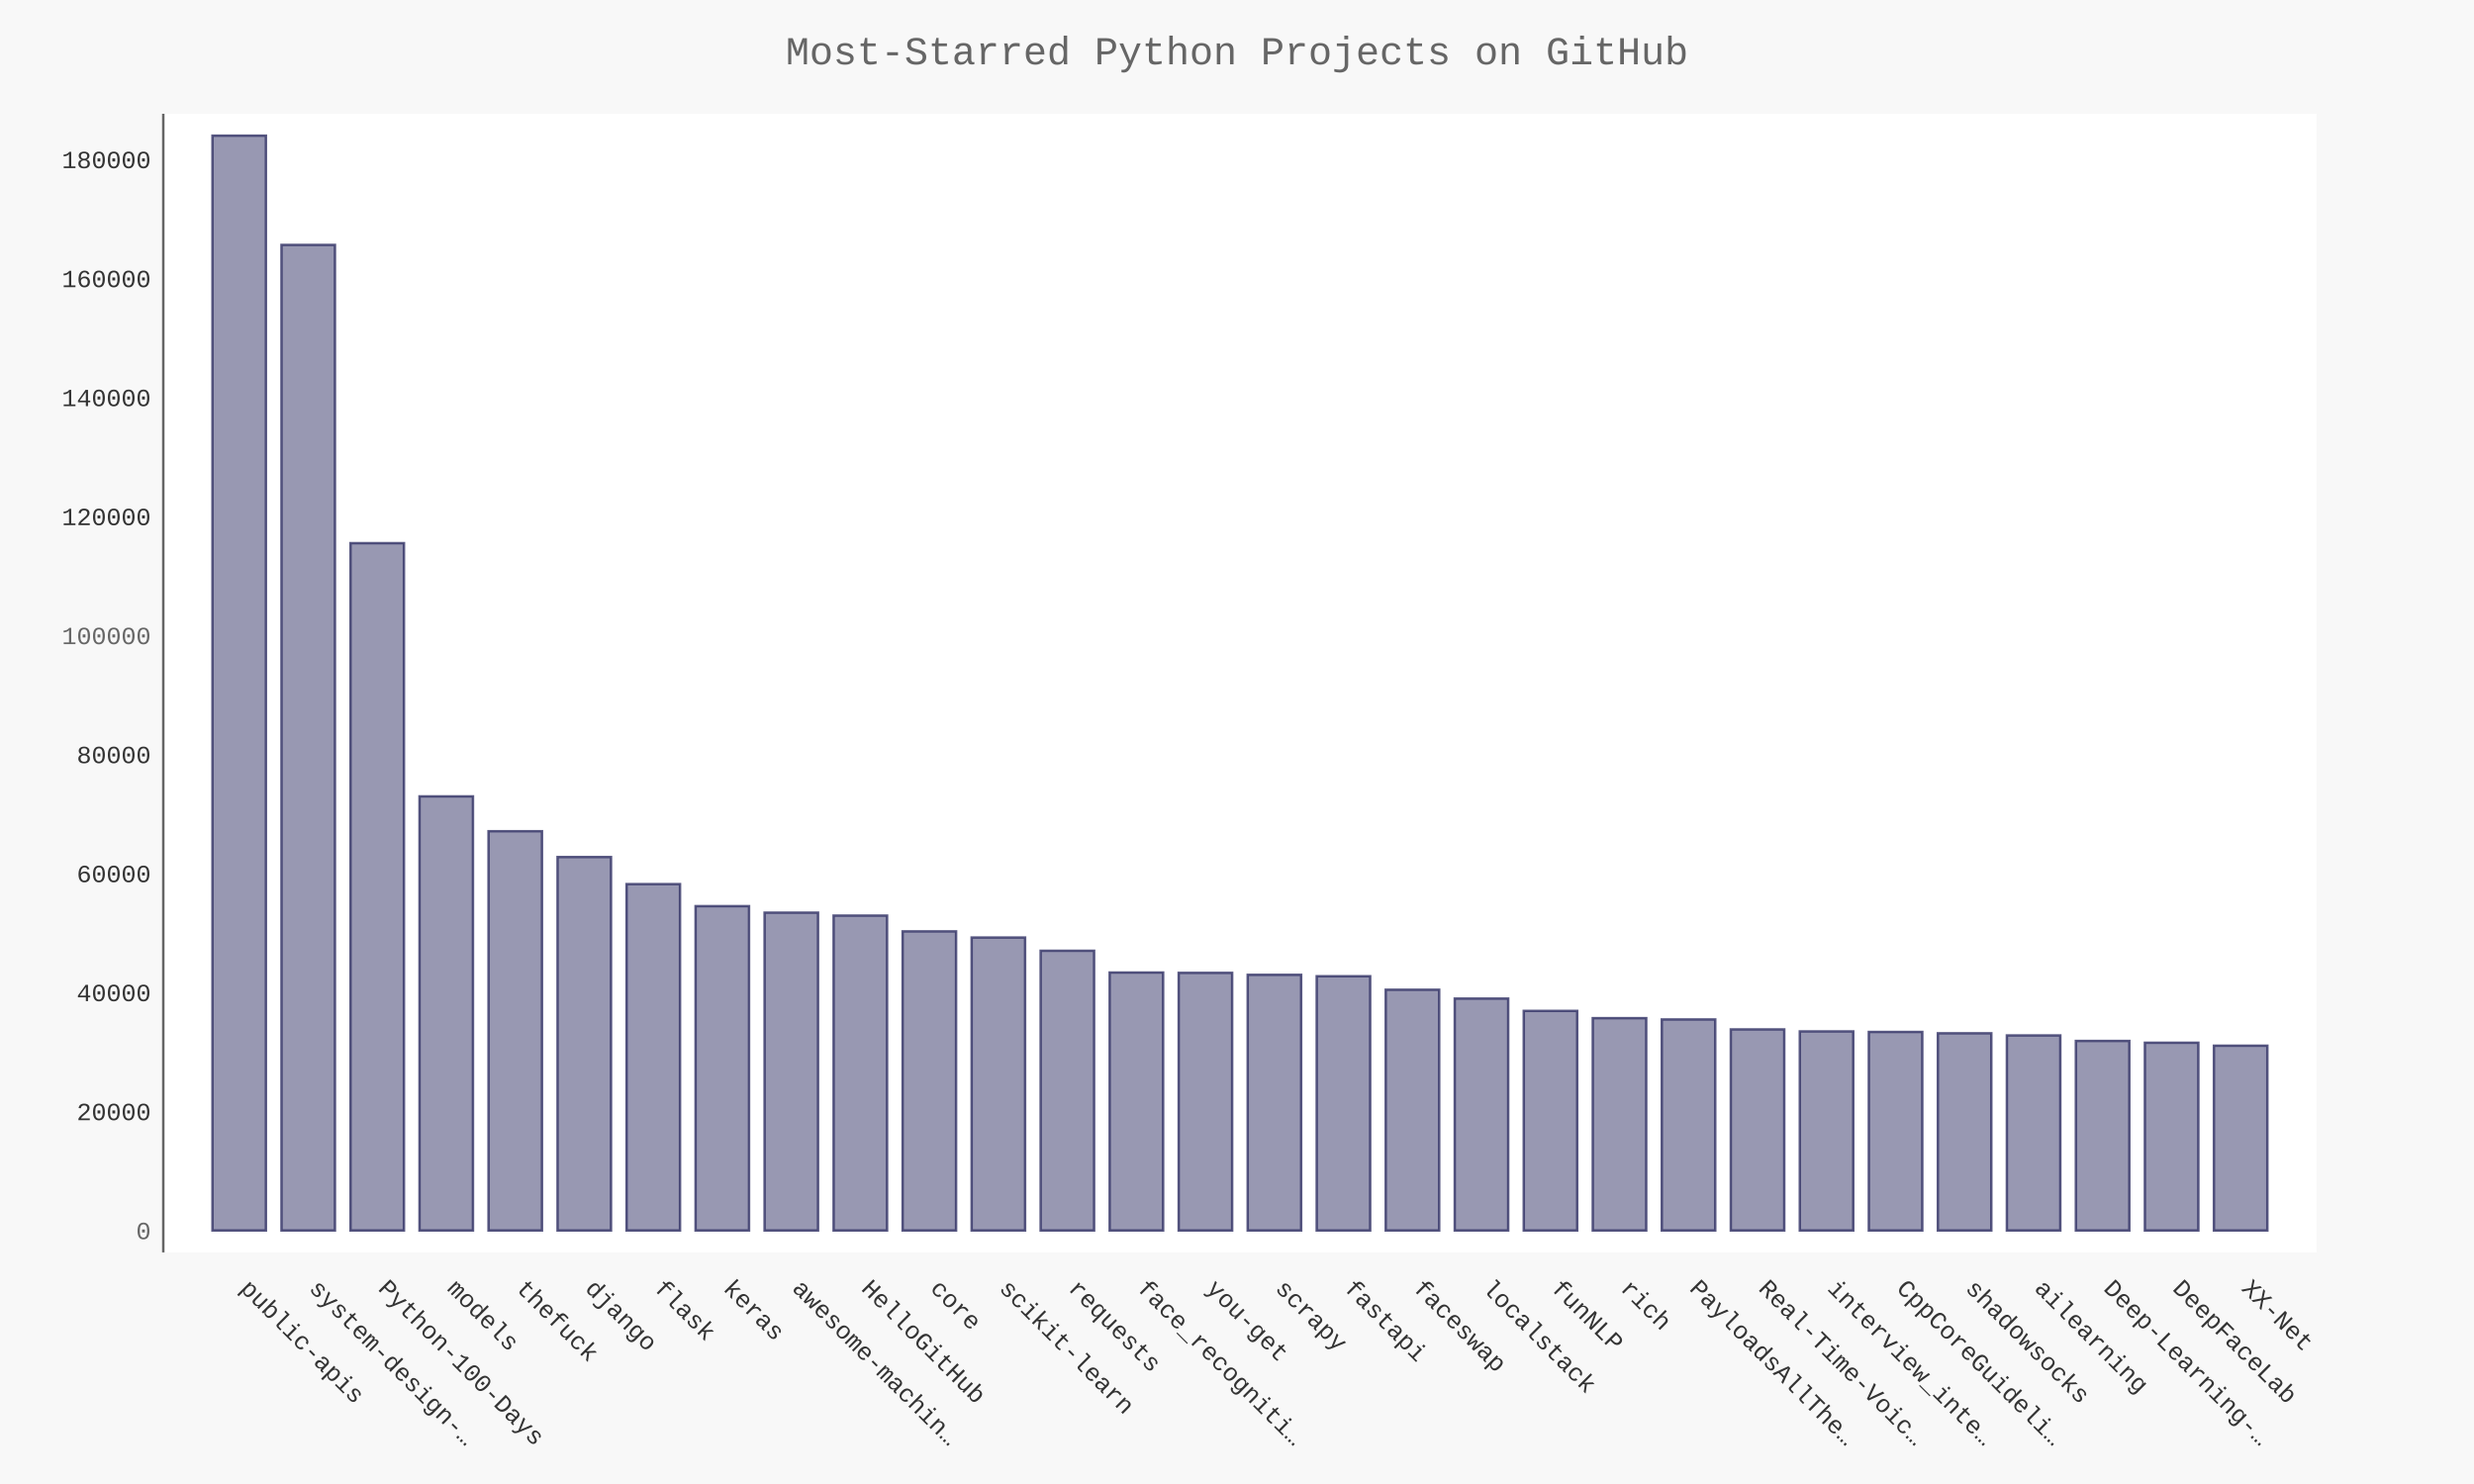
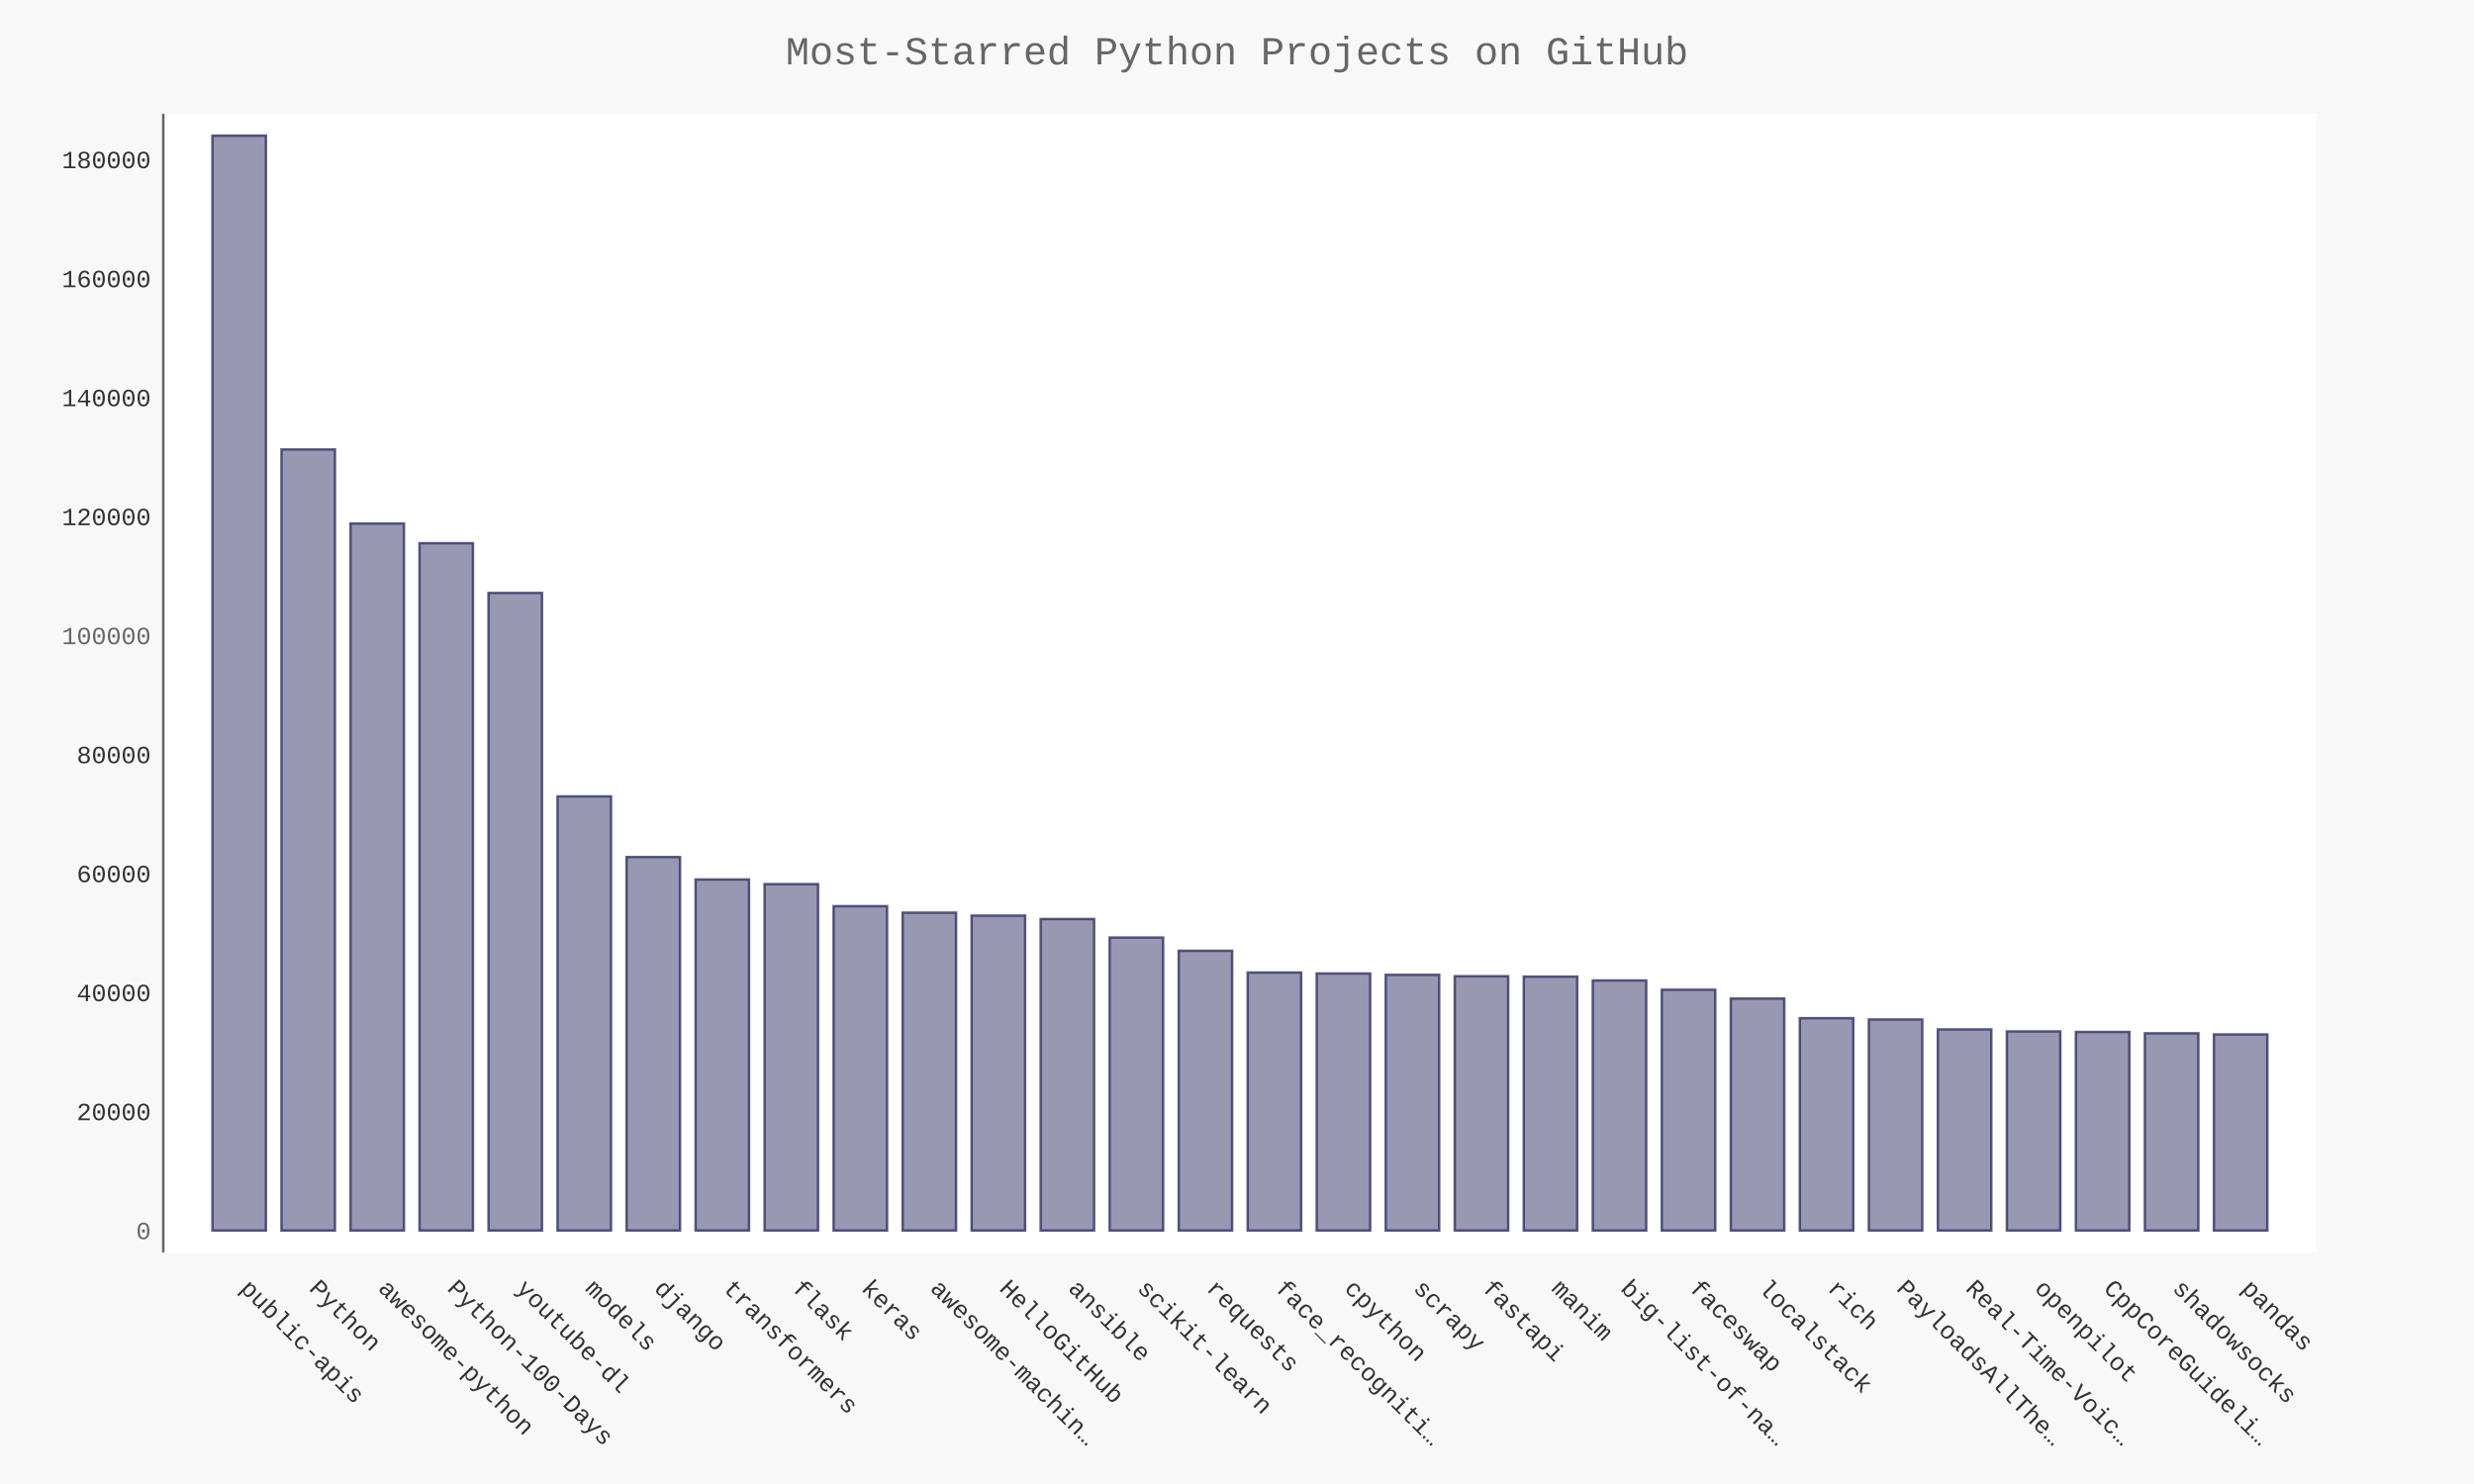
- <svg xmlns="http://www.w3.org/2000/svg" id="chart-5e6afcbf-6b2f-4272-85dc-e6ea6cb256d4" class="pygal-chart" viewBox="0 0 1000 600">
+ <svg xmlns="http://www.w3.org/2000/svg" xmlns:xlink="http://www.w3.org/1999/xlink" id="chart-3459b481-897b-4931-a904-1e1548abd1f8" class="pygal-chart" viewBox="0 0 1000 600">
  <defs>
-     <style type="text/css">#chart-5e6afcbf-6b2f-4272-85dc-e6ea6cb256d4{-webkit-user-select:none;-webkit-font-smoothing:antialiased;font-family:Consolas,"Liberation Mono",Menlo,Courier,monospace}#chart-5e6afcbf-6b2f-4272-85dc-e6ea6cb256d4 .title{font-family:Consolas,"Liberation Mono",Menlo,Courier,monospace;font-size:16px}#chart-5e6afcbf-6b2f-4272-85dc-e6ea6cb256d4 .legends .legend text{font-family:Consolas,"Liberation Mono",Menlo,Courier,monospace;font-size:14px}#chart-5e6afcbf-6b2f-4272-85dc-e6ea6cb256d4 .axis text{font-family:Consolas,"Liberation Mono",Menlo,Courier,monospace;font-size:10px}#chart-5e6afcbf-6b2f-4272-85dc-e6ea6cb256d4 .axis text.major{font-family:Consolas,"Liberation Mono",Menlo,Courier,monospace;font-size:10px}#chart-5e6afcbf-6b2f-4272-85dc-e6ea6cb256d4 .text-overlay text.value{font-family:Consolas,"Liberation Mono",Menlo,Courier,monospace;font-size:16px}#chart-5e6afcbf-6b2f-4272-85dc-e6ea6cb256d4 .text-overlay text.label{font-family:Consolas,"Liberation Mono",Menlo,Courier,monospace;font-size:10px}#chart-5e6afcbf-6b2f-4272-85dc-e6ea6cb256d4 .tooltip{font-family:Consolas,"Liberation Mono",Menlo,Courier,monospace;font-size:14px}#chart-5e6afcbf-6b2f-4272-85dc-e6ea6cb256d4 text.no_data{font-family:Consolas,"Liberation Mono",Menlo,Courier,monospace;font-size:64px}
- #chart-5e6afcbf-6b2f-4272-85dc-e6ea6cb256d4{background-color:#f8f8f8}#chart-5e6afcbf-6b2f-4272-85dc-e6ea6cb256d4 path,#chart-5e6afcbf-6b2f-4272-85dc-e6ea6cb256d4 line,#chart-5e6afcbf-6b2f-4272-85dc-e6ea6cb256d4 rect,#chart-5e6afcbf-6b2f-4272-85dc-e6ea6cb256d4 circle{-webkit-transition:250ms ease-in;-moz-transition:250ms ease-in;transition:250ms ease-in}#chart-5e6afcbf-6b2f-4272-85dc-e6ea6cb256d4 .graph &gt; .background{fill:#f8f8f8}#chart-5e6afcbf-6b2f-4272-85dc-e6ea6cb256d4 .plot &gt; .background{fill:#ffffff}#chart-5e6afcbf-6b2f-4272-85dc-e6ea6cb256d4 .graph{fill:#333}#chart-5e6afcbf-6b2f-4272-85dc-e6ea6cb256d4 text.no_data{fill:#666}#chart-5e6afcbf-6b2f-4272-85dc-e6ea6cb256d4 .title{fill:#666}#chart-5e6afcbf-6b2f-4272-85dc-e6ea6cb256d4 .legends .legend text{fill:#333}#chart-5e6afcbf-6b2f-4272-85dc-e6ea6cb256d4 .legends .legend:hover text{fill:#666}#chart-5e6afcbf-6b2f-4272-85dc-e6ea6cb256d4 .axis .line{stroke:#666}#chart-5e6afcbf-6b2f-4272-85dc-e6ea6cb256d4 .axis .guide.line{stroke:rgba(0,0,0,0.5)}#chart-5e6afcbf-6b2f-4272-85dc-e6ea6cb256d4 .axis .major.line{stroke:#333}#chart-5e6afcbf-6b2f-4272-85dc-e6ea6cb256d4 .axis text.major{fill:#666}#chart-5e6afcbf-6b2f-4272-85dc-e6ea6cb256d4 .axis.y .guides:hover .guide.line,#chart-5e6afcbf-6b2f-4272-85dc-e6ea6cb256d4 .line-graph .axis.x .guides:hover .guide.line,#chart-5e6afcbf-6b2f-4272-85dc-e6ea6cb256d4 .stackedline-graph .axis.x .guides:hover .guide.line,#chart-5e6afcbf-6b2f-4272-85dc-e6ea6cb256d4 .xy-graph .axis.x .guides:hover .guide.line{stroke:#666}#chart-5e6afcbf-6b2f-4272-85dc-e6ea6cb256d4 .axis .guides:hover text{fill:#666}#chart-5e6afcbf-6b2f-4272-85dc-e6ea6cb256d4 .reactive{fill-opacity:.5;stroke-opacity:.8;stroke-width:1}#chart-5e6afcbf-6b2f-4272-85dc-e6ea6cb256d4 .ci{stroke:#333}#chart-5e6afcbf-6b2f-4272-85dc-e6ea6cb256d4 .reactive.active,#chart-5e6afcbf-6b2f-4272-85dc-e6ea6cb256d4 .active .reactive{fill-opacity:.9;stroke-opacity:.9;stroke-width:4}#chart-5e6afcbf-6b2f-4272-85dc-e6ea6cb256d4 .ci .reactive.active{stroke-width:1.5}#chart-5e6afcbf-6b2f-4272-85dc-e6ea6cb256d4 .series text{fill:#666}#chart-5e6afcbf-6b2f-4272-85dc-e6ea6cb256d4 .tooltip rect{fill:#ffffff;stroke:#666;-webkit-transition:opacity 250ms ease-in;-moz-transition:opacity 250ms ease-in;transition:opacity 250ms ease-in}#chart-5e6afcbf-6b2f-4272-85dc-e6ea6cb256d4 .tooltip .label{fill:#333}#chart-5e6afcbf-6b2f-4272-85dc-e6ea6cb256d4 .tooltip .label{fill:#333}#chart-5e6afcbf-6b2f-4272-85dc-e6ea6cb256d4 .tooltip .legend{font-size:.8em;fill:rgba(0,0,0,0.5)}#chart-5e6afcbf-6b2f-4272-85dc-e6ea6cb256d4 .tooltip .x_label{font-size:.6em;fill:#666}#chart-5e6afcbf-6b2f-4272-85dc-e6ea6cb256d4 .tooltip .xlink{font-size:.5em;text-decoration:underline}#chart-5e6afcbf-6b2f-4272-85dc-e6ea6cb256d4 .tooltip .value{font-size:1.5em}#chart-5e6afcbf-6b2f-4272-85dc-e6ea6cb256d4 .bound{font-size:.5em}#chart-5e6afcbf-6b2f-4272-85dc-e6ea6cb256d4 .max-value{font-size:.75em;fill:rgba(0,0,0,0.5)}#chart-5e6afcbf-6b2f-4272-85dc-e6ea6cb256d4 .map-element{fill:#ffffff;stroke:rgba(0,0,0,0.5) !important}#chart-5e6afcbf-6b2f-4272-85dc-e6ea6cb256d4 .map-element .reactive{fill-opacity:inherit;stroke-opacity:inherit}#chart-5e6afcbf-6b2f-4272-85dc-e6ea6cb256d4 .color-0,#chart-5e6afcbf-6b2f-4272-85dc-e6ea6cb256d4 .color-0 a:visited{stroke:#333366;fill:#333366}#chart-5e6afcbf-6b2f-4272-85dc-e6ea6cb256d4 .text-overlay .color-0 text{fill:black}
- #chart-5e6afcbf-6b2f-4272-85dc-e6ea6cb256d4 text.no_data{text-anchor:middle}#chart-5e6afcbf-6b2f-4272-85dc-e6ea6cb256d4 .guide.line{fill:none}#chart-5e6afcbf-6b2f-4272-85dc-e6ea6cb256d4 .centered{text-anchor:middle}#chart-5e6afcbf-6b2f-4272-85dc-e6ea6cb256d4 .title{text-anchor:middle}#chart-5e6afcbf-6b2f-4272-85dc-e6ea6cb256d4 .legends .legend text{fill-opacity:1}#chart-5e6afcbf-6b2f-4272-85dc-e6ea6cb256d4 .axis.x text{text-anchor:middle}#chart-5e6afcbf-6b2f-4272-85dc-e6ea6cb256d4 .axis.x:not(.web) text[transform]{text-anchor:start}#chart-5e6afcbf-6b2f-4272-85dc-e6ea6cb256d4 .axis.x:not(.web) text[transform].backwards{text-anchor:end}#chart-5e6afcbf-6b2f-4272-85dc-e6ea6cb256d4 .axis.y text{text-anchor:end}#chart-5e6afcbf-6b2f-4272-85dc-e6ea6cb256d4 .axis.y text[transform].backwards{text-anchor:start}#chart-5e6afcbf-6b2f-4272-85dc-e6ea6cb256d4 .axis.y2 text{text-anchor:start}#chart-5e6afcbf-6b2f-4272-85dc-e6ea6cb256d4 .axis.y2 text[transform].backwards{text-anchor:end}#chart-5e6afcbf-6b2f-4272-85dc-e6ea6cb256d4 .axis .guide.line{stroke-dasharray:4,4;stroke:black}#chart-5e6afcbf-6b2f-4272-85dc-e6ea6cb256d4 .axis .major.guide.line{stroke-dasharray:6,6;stroke:black}#chart-5e6afcbf-6b2f-4272-85dc-e6ea6cb256d4 .horizontal .axis.y .guide.line,#chart-5e6afcbf-6b2f-4272-85dc-e6ea6cb256d4 .horizontal .axis.y2 .guide.line,#chart-5e6afcbf-6b2f-4272-85dc-e6ea6cb256d4 .vertical .axis.x .guide.line{opacity:0}#chart-5e6afcbf-6b2f-4272-85dc-e6ea6cb256d4 .horizontal .axis.always_show .guide.line,#chart-5e6afcbf-6b2f-4272-85dc-e6ea6cb256d4 .vertical .axis.always_show .guide.line{opacity:1 !important}#chart-5e6afcbf-6b2f-4272-85dc-e6ea6cb256d4 .axis.y .guides:hover .guide.line,#chart-5e6afcbf-6b2f-4272-85dc-e6ea6cb256d4 .axis.y2 .guides:hover .guide.line,#chart-5e6afcbf-6b2f-4272-85dc-e6ea6cb256d4 .axis.x .guides:hover .guide.line{opacity:1}#chart-5e6afcbf-6b2f-4272-85dc-e6ea6cb256d4 .axis .guides:hover text{opacity:1}#chart-5e6afcbf-6b2f-4272-85dc-e6ea6cb256d4 .nofill{fill:none}#chart-5e6afcbf-6b2f-4272-85dc-e6ea6cb256d4 .subtle-fill{fill-opacity:.2}#chart-5e6afcbf-6b2f-4272-85dc-e6ea6cb256d4 .dot{stroke-width:1px;fill-opacity:1;stroke-opacity:1}#chart-5e6afcbf-6b2f-4272-85dc-e6ea6cb256d4 .dot.active{stroke-width:5px}#chart-5e6afcbf-6b2f-4272-85dc-e6ea6cb256d4 .dot.negative{fill:transparent}#chart-5e6afcbf-6b2f-4272-85dc-e6ea6cb256d4 text,#chart-5e6afcbf-6b2f-4272-85dc-e6ea6cb256d4 tspan{stroke:none !important}#chart-5e6afcbf-6b2f-4272-85dc-e6ea6cb256d4 .series text.active{opacity:1}#chart-5e6afcbf-6b2f-4272-85dc-e6ea6cb256d4 .tooltip rect{fill-opacity:.95;stroke-width:.5}#chart-5e6afcbf-6b2f-4272-85dc-e6ea6cb256d4 .tooltip text{fill-opacity:1}#chart-5e6afcbf-6b2f-4272-85dc-e6ea6cb256d4 .showable{visibility:hidden}#chart-5e6afcbf-6b2f-4272-85dc-e6ea6cb256d4 .showable.shown{visibility:visible}#chart-5e6afcbf-6b2f-4272-85dc-e6ea6cb256d4 .gauge-background{fill:rgba(229,229,229,1);stroke:none}#chart-5e6afcbf-6b2f-4272-85dc-e6ea6cb256d4 .bg-lines{stroke:#f8f8f8;stroke-width:2px}</style>
+     <style type="text/css">#chart-3459b481-897b-4931-a904-1e1548abd1f8{-webkit-user-select:none;-webkit-font-smoothing:antialiased;font-family:Consolas,"Liberation Mono",Menlo,Courier,monospace}#chart-3459b481-897b-4931-a904-1e1548abd1f8 .title{font-family:Consolas,"Liberation Mono",Menlo,Courier,monospace;font-size:16px}#chart-3459b481-897b-4931-a904-1e1548abd1f8 .legends .legend text{font-family:Consolas,"Liberation Mono",Menlo,Courier,monospace;font-size:14px}#chart-3459b481-897b-4931-a904-1e1548abd1f8 .axis text{font-family:Consolas,"Liberation Mono",Menlo,Courier,monospace;font-size:10px}#chart-3459b481-897b-4931-a904-1e1548abd1f8 .axis text.major{font-family:Consolas,"Liberation Mono",Menlo,Courier,monospace;font-size:10px}#chart-3459b481-897b-4931-a904-1e1548abd1f8 .text-overlay text.value{font-family:Consolas,"Liberation Mono",Menlo,Courier,monospace;font-size:16px}#chart-3459b481-897b-4931-a904-1e1548abd1f8 .text-overlay text.label{font-family:Consolas,"Liberation Mono",Menlo,Courier,monospace;font-size:10px}#chart-3459b481-897b-4931-a904-1e1548abd1f8 .tooltip{font-family:Consolas,"Liberation Mono",Menlo,Courier,monospace;font-size:14px}#chart-3459b481-897b-4931-a904-1e1548abd1f8 text.no_data{font-family:Consolas,"Liberation Mono",Menlo,Courier,monospace;font-size:64px}
+ #chart-3459b481-897b-4931-a904-1e1548abd1f8{background-color:#f8f8f8}#chart-3459b481-897b-4931-a904-1e1548abd1f8 path,#chart-3459b481-897b-4931-a904-1e1548abd1f8 line,#chart-3459b481-897b-4931-a904-1e1548abd1f8 rect,#chart-3459b481-897b-4931-a904-1e1548abd1f8 circle{-webkit-transition:250ms ease-in;-moz-transition:250ms ease-in;transition:250ms ease-in}#chart-3459b481-897b-4931-a904-1e1548abd1f8 .graph &gt; .background{fill:#f8f8f8}#chart-3459b481-897b-4931-a904-1e1548abd1f8 .plot &gt; .background{fill:#ffffff}#chart-3459b481-897b-4931-a904-1e1548abd1f8 .graph{fill:#333}#chart-3459b481-897b-4931-a904-1e1548abd1f8 text.no_data{fill:#666}#chart-3459b481-897b-4931-a904-1e1548abd1f8 .title{fill:#666}#chart-3459b481-897b-4931-a904-1e1548abd1f8 .legends .legend text{fill:#333}#chart-3459b481-897b-4931-a904-1e1548abd1f8 .legends .legend:hover text{fill:#666}#chart-3459b481-897b-4931-a904-1e1548abd1f8 .axis .line{stroke:#666}#chart-3459b481-897b-4931-a904-1e1548abd1f8 .axis .guide.line{stroke:rgba(0,0,0,0.5)}#chart-3459b481-897b-4931-a904-1e1548abd1f8 .axis .major.line{stroke:#333}#chart-3459b481-897b-4931-a904-1e1548abd1f8 .axis text.major{fill:#666}#chart-3459b481-897b-4931-a904-1e1548abd1f8 .axis.y .guides:hover .guide.line,#chart-3459b481-897b-4931-a904-1e1548abd1f8 .line-graph .axis.x .guides:hover .guide.line,#chart-3459b481-897b-4931-a904-1e1548abd1f8 .stackedline-graph .axis.x .guides:hover .guide.line,#chart-3459b481-897b-4931-a904-1e1548abd1f8 .xy-graph .axis.x .guides:hover .guide.line{stroke:#666}#chart-3459b481-897b-4931-a904-1e1548abd1f8 .axis .guides:hover text{fill:#666}#chart-3459b481-897b-4931-a904-1e1548abd1f8 .reactive{fill-opacity:.5;stroke-opacity:.8;stroke-width:1}#chart-3459b481-897b-4931-a904-1e1548abd1f8 .ci{stroke:#333}#chart-3459b481-897b-4931-a904-1e1548abd1f8 .reactive.active,#chart-3459b481-897b-4931-a904-1e1548abd1f8 .active .reactive{fill-opacity:.9;stroke-opacity:.9;stroke-width:4}#chart-3459b481-897b-4931-a904-1e1548abd1f8 .ci .reactive.active{stroke-width:1.5}#chart-3459b481-897b-4931-a904-1e1548abd1f8 .series text{fill:#666}#chart-3459b481-897b-4931-a904-1e1548abd1f8 .tooltip rect{fill:#ffffff;stroke:#666;-webkit-transition:opacity 250ms ease-in;-moz-transition:opacity 250ms ease-in;transition:opacity 250ms ease-in}#chart-3459b481-897b-4931-a904-1e1548abd1f8 .tooltip .label{fill:#333}#chart-3459b481-897b-4931-a904-1e1548abd1f8 .tooltip .label{fill:#333}#chart-3459b481-897b-4931-a904-1e1548abd1f8 .tooltip .legend{font-size:.8em;fill:rgba(0,0,0,0.5)}#chart-3459b481-897b-4931-a904-1e1548abd1f8 .tooltip .x_label{font-size:.6em;fill:#666}#chart-3459b481-897b-4931-a904-1e1548abd1f8 .tooltip .xlink{font-size:.5em;text-decoration:underline}#chart-3459b481-897b-4931-a904-1e1548abd1f8 .tooltip .value{font-size:1.5em}#chart-3459b481-897b-4931-a904-1e1548abd1f8 .bound{font-size:.5em}#chart-3459b481-897b-4931-a904-1e1548abd1f8 .max-value{font-size:.75em;fill:rgba(0,0,0,0.5)}#chart-3459b481-897b-4931-a904-1e1548abd1f8 .map-element{fill:#ffffff;stroke:rgba(0,0,0,0.5) !important}#chart-3459b481-897b-4931-a904-1e1548abd1f8 .map-element .reactive{fill-opacity:inherit;stroke-opacity:inherit}#chart-3459b481-897b-4931-a904-1e1548abd1f8 .color-0,#chart-3459b481-897b-4931-a904-1e1548abd1f8 .color-0 a:visited{stroke:#333366;fill:#333366}#chart-3459b481-897b-4931-a904-1e1548abd1f8 .text-overlay .color-0 text{fill:black}
+ #chart-3459b481-897b-4931-a904-1e1548abd1f8 text.no_data{text-anchor:middle}#chart-3459b481-897b-4931-a904-1e1548abd1f8 .guide.line{fill:none}#chart-3459b481-897b-4931-a904-1e1548abd1f8 .centered{text-anchor:middle}#chart-3459b481-897b-4931-a904-1e1548abd1f8 .title{text-anchor:middle}#chart-3459b481-897b-4931-a904-1e1548abd1f8 .legends .legend text{fill-opacity:1}#chart-3459b481-897b-4931-a904-1e1548abd1f8 .axis.x text{text-anchor:middle}#chart-3459b481-897b-4931-a904-1e1548abd1f8 .axis.x:not(.web) text[transform]{text-anchor:start}#chart-3459b481-897b-4931-a904-1e1548abd1f8 .axis.x:not(.web) text[transform].backwards{text-anchor:end}#chart-3459b481-897b-4931-a904-1e1548abd1f8 .axis.y text{text-anchor:end}#chart-3459b481-897b-4931-a904-1e1548abd1f8 .axis.y text[transform].backwards{text-anchor:start}#chart-3459b481-897b-4931-a904-1e1548abd1f8 .axis.y2 text{text-anchor:start}#chart-3459b481-897b-4931-a904-1e1548abd1f8 .axis.y2 text[transform].backwards{text-anchor:end}#chart-3459b481-897b-4931-a904-1e1548abd1f8 .axis .guide.line{stroke-dasharray:4,4;stroke:black}#chart-3459b481-897b-4931-a904-1e1548abd1f8 .axis .major.guide.line{stroke-dasharray:6,6;stroke:black}#chart-3459b481-897b-4931-a904-1e1548abd1f8 .horizontal .axis.y .guide.line,#chart-3459b481-897b-4931-a904-1e1548abd1f8 .horizontal .axis.y2 .guide.line,#chart-3459b481-897b-4931-a904-1e1548abd1f8 .vertical .axis.x .guide.line{opacity:0}#chart-3459b481-897b-4931-a904-1e1548abd1f8 .horizontal .axis.always_show .guide.line,#chart-3459b481-897b-4931-a904-1e1548abd1f8 .vertical .axis.always_show .guide.line{opacity:1 !important}#chart-3459b481-897b-4931-a904-1e1548abd1f8 .axis.y .guides:hover .guide.line,#chart-3459b481-897b-4931-a904-1e1548abd1f8 .axis.y2 .guides:hover .guide.line,#chart-3459b481-897b-4931-a904-1e1548abd1f8 .axis.x .guides:hover .guide.line{opacity:1}#chart-3459b481-897b-4931-a904-1e1548abd1f8 .axis .guides:hover text{opacity:1}#chart-3459b481-897b-4931-a904-1e1548abd1f8 .nofill{fill:none}#chart-3459b481-897b-4931-a904-1e1548abd1f8 .subtle-fill{fill-opacity:.2}#chart-3459b481-897b-4931-a904-1e1548abd1f8 .dot{stroke-width:1px;fill-opacity:1;stroke-opacity:1}#chart-3459b481-897b-4931-a904-1e1548abd1f8 .dot.active{stroke-width:5px}#chart-3459b481-897b-4931-a904-1e1548abd1f8 .dot.negative{fill:transparent}#chart-3459b481-897b-4931-a904-1e1548abd1f8 text,#chart-3459b481-897b-4931-a904-1e1548abd1f8 tspan{stroke:none !important}#chart-3459b481-897b-4931-a904-1e1548abd1f8 .series text.active{opacity:1}#chart-3459b481-897b-4931-a904-1e1548abd1f8 .tooltip rect{fill-opacity:.95;stroke-width:.5}#chart-3459b481-897b-4931-a904-1e1548abd1f8 .tooltip text{fill-opacity:1}#chart-3459b481-897b-4931-a904-1e1548abd1f8 .showable{visibility:hidden}#chart-3459b481-897b-4931-a904-1e1548abd1f8 .showable.shown{visibility:visible}#chart-3459b481-897b-4931-a904-1e1548abd1f8 .gauge-background{fill:rgba(229,229,229,1);stroke:none}#chart-3459b481-897b-4931-a904-1e1548abd1f8 .bg-lines{stroke:#f8f8f8;stroke-width:2px}</style>
  </defs>
  <g class="graph bar-graph vertical">
    <rect x="0" y="0" width="1000" height="600" class="background" />
    <g transform="translate(66, 46)" class="plot">
      <rect x="0" y="0" width="870.36" height="460.36" class="background" />
      <g class="axis y">
        <g class="guides">
          <text x="-5" y="455.007" class="major">0</text>
        </g>
        <g class="guides">
-           <text x="-5" y="406.894" class="">20000</text>
-         </g>
-         <g class="guides">
-           <text x="-5" y="358.78" class="">40000</text>
-         </g>
-         <g class="guides">
-           <text x="-5" y="310.667" class="">60000</text>
-         </g>
-         <g class="guides">
-           <text x="-5" y="262.553" class="">80000</text>
-         </g>
-         <g class="guides">
-           <text x="-5" y="214.44" class="major">100000</text>
-         </g>
-         <g class="guides">
-           <text x="-5" y="166.326" class="">120000</text>
-         </g>
-         <g class="guides">
-           <text x="-5" y="118.213" class="">140000</text>
-         </g>
-         <g class="guides">
-           <text x="-5" y="70.099" class="">160000</text>
-         </g>
-         <g class="guides">
-           <text x="-5" y="21.985" class="">180000</text>
+           <text x="-5" y="406.895" class="">20000</text>
+         </g>
+         <g class="guides">
+           <text x="-5" y="358.783" class="">40000</text>
+         </g>
+         <g class="guides">
+           <text x="-5" y="310.671" class="">60000</text>
+         </g>
+         <g class="guides">
+           <text x="-5" y="262.559" class="">80000</text>
+         </g>
+         <g class="guides">
+           <text x="-5" y="214.447" class="major">100000</text>
+         </g>
+         <g class="guides">
+           <text x="-5" y="166.335" class="">120000</text>
+         </g>
+         <g class="guides">
+           <text x="-5" y="118.223" class="">140000</text>
+         </g>
+         <g class="guides">
+           <text x="-5" y="70.112" class="">160000</text>
+         </g>
+         <g class="guides">
+           <text x="-5" y="22" class="">180000</text>
        </g>
      </g>
      <g class="axis x">
        <path d="M0 0 v460.36" class="line" />
        <g class="guides">
          <path d="M30.686 0 v460.36" class="guide line" />
          <text x="30.686" y="475.36" class="" transform="rotate(45 30.68578 475.3604)">public-apis</text>
        </g>
        <g class="guides">
          <path d="M58.582 0 v460.36" class="guide line" />
-           <text x="58.582" y="475.36" class="" transform="rotate(45 58.58195 475.3604)">system-design-…</text>
+           <text x="58.582" y="475.36" class="" transform="rotate(45 58.58195 475.3604)">Python</text>
        </g>
        <g class="guides">
          <path d="M86.478 0 v460.36" class="guide line" />
-           <text x="86.478" y="475.36" class="" transform="rotate(45 86.47812 475.3604)">Python-100-Days</text>
+           <text x="86.478" y="475.36" class="" transform="rotate(45 86.47812 475.3604)">awesome-python</text>
        </g>
        <g class="guides">
          <path d="M114.374 0 v460.36" class="guide line" />
-           <text x="114.374" y="475.36" class="" transform="rotate(45 114.3743 475.3604)">models</text>
+           <text x="114.374" y="475.36" class="" transform="rotate(45 114.3743 475.3604)">Python-100-Days</text>
        </g>
        <g class="guides">
          <path d="M142.27 0 v460.36" class="guide line" />
-           <text x="142.27" y="475.36" class="" transform="rotate(45 142.2704 475.3604)">thefuck</text>
+           <text x="142.27" y="475.36" class="" transform="rotate(45 142.2704 475.3604)">youtube-dl</text>
        </g>
        <g class="guides">
          <path d="M170.167 0 v460.36" class="guide line" />
-           <text x="170.167" y="475.36" class="" transform="rotate(45 170.1666 475.3604)">django</text>
+           <text x="170.167" y="475.36" class="" transform="rotate(45 170.1666 475.3604)">models</text>
        </g>
        <g class="guides">
          <path d="M198.063 0 v460.36" class="guide line" />
-           <text x="198.063" y="475.36" class="" transform="rotate(45 198.0628 475.3604)">flask</text>
+           <text x="198.063" y="475.36" class="" transform="rotate(45 198.0628 475.3604)">django</text>
        </g>
        <g class="guides">
          <path d="M225.959 0 v460.36" class="guide line" />
-           <text x="225.959" y="475.36" class="" transform="rotate(45 225.9589 475.3604)">keras</text>
+           <text x="225.959" y="475.36" class="" transform="rotate(45 225.9589 475.3604)">transformers</text>
        </g>
        <g class="guides">
          <path d="M253.855 0 v460.36" class="guide line" />
-           <text x="253.855" y="475.36" class="" transform="rotate(45 253.8551 475.3604)">awesome-machin…</text>
+           <text x="253.855" y="475.36" class="" transform="rotate(45 253.8551 475.3604)">flask</text>
        </g>
        <g class="guides">
          <path d="M281.751 0 v460.36" class="guide line" />
-           <text x="281.751" y="475.36" class="" transform="rotate(45 281.7513 475.3604)">HelloGitHub</text>
+           <text x="281.751" y="475.36" class="" transform="rotate(45 281.7513 475.3604)">keras</text>
        </g>
        <g class="guides">
          <path d="M309.647 0 v460.36" class="guide line" />
-           <text x="309.647" y="475.36" class="" transform="rotate(45 309.6474 475.3604)">core</text>
+           <text x="309.647" y="475.36" class="" transform="rotate(45 309.6474 475.3604)">awesome-machin…</text>
        </g>
        <g class="guides">
          <path d="M337.544 0 v460.36" class="guide line" />
-           <text x="337.544" y="475.36" class="" transform="rotate(45 337.5436 475.3604)">scikit-learn</text>
+           <text x="337.544" y="475.36" class="" transform="rotate(45 337.5436 475.3604)">HelloGitHub</text>
        </g>
        <g class="guides">
          <path d="M365.44 0 v460.36" class="guide line" />
-           <text x="365.44" y="475.36" class="" transform="rotate(45 365.4398 475.3604)">requests</text>
+           <text x="365.44" y="475.36" class="" transform="rotate(45 365.4398 475.3604)">ansible</text>
        </g>
        <g class="guides">
          <path d="M393.336 0 v460.36" class="guide line" />
-           <text x="393.336" y="475.36" class="" transform="rotate(45 393.3359 475.3604)">face_recogniti…</text>
+           <text x="393.336" y="475.36" class="" transform="rotate(45 393.3359 475.3604)">scikit-learn</text>
        </g>
        <g class="guides">
          <path d="M421.232 0 v460.36" class="guide line" />
-           <text x="421.232" y="475.36" class="" transform="rotate(45 421.2321 475.3604)">you-get</text>
+           <text x="421.232" y="475.36" class="" transform="rotate(45 421.2321 475.3604)">requests</text>
        </g>
        <g class="guides">
          <path d="M449.128 0 v460.36" class="guide line" />
-           <text x="449.128" y="475.36" class="" transform="rotate(45 449.1283 475.3604)">scrapy</text>
+           <text x="449.128" y="475.36" class="" transform="rotate(45 449.1283 475.3604)">face_recogniti…</text>
        </g>
        <g class="guides">
          <path d="M477.024 0 v460.36" class="guide line" />
-           <text x="477.024" y="475.36" class="" transform="rotate(45 477.0244 475.3604)">fastapi</text>
+           <text x="477.024" y="475.36" class="" transform="rotate(45 477.0244 475.3604)">cpython</text>
        </g>
        <g class="guides">
          <path d="M504.921 0 v460.36" class="guide line" />
-           <text x="504.921" y="475.36" class="" transform="rotate(45 504.9206 475.3604)">faceswap</text>
+           <text x="504.921" y="475.36" class="" transform="rotate(45 504.9206 475.3604)">scrapy</text>
        </g>
        <g class="guides">
          <path d="M532.817 0 v460.36" class="guide line" />
-           <text x="532.817" y="475.36" class="" transform="rotate(45 532.8168 475.3604)">localstack</text>
+           <text x="532.817" y="475.36" class="" transform="rotate(45 532.8168 475.3604)">fastapi</text>
        </g>
        <g class="guides">
          <path d="M560.713 0 v460.36" class="guide line" />
-           <text x="560.713" y="475.36" class="" transform="rotate(45 560.7129 475.3604)">funNLP</text>
+           <text x="560.713" y="475.36" class="" transform="rotate(45 560.7129 475.3604)">manim</text>
        </g>
        <g class="guides">
          <path d="M588.609 0 v460.36" class="guide line" />
-           <text x="588.609" y="475.36" class="" transform="rotate(45 588.6091 475.3604)">rich</text>
+           <text x="588.609" y="475.36" class="" transform="rotate(45 588.6091 475.3604)">big-list-of-na…</text>
        </g>
        <g class="guides">
          <path d="M616.505 0 v460.36" class="guide line" />
-           <text x="616.505" y="475.36" class="" transform="rotate(45 616.5053 475.3604)">PayloadsAllThe…</text>
+           <text x="616.505" y="475.36" class="" transform="rotate(45 616.5053 475.3604)">faceswap</text>
        </g>
        <g class="guides">
          <path d="M644.401 0 v460.36" class="guide line" />
-           <text x="644.401" y="475.36" class="" transform="rotate(45 644.4014 475.3604)">Real-Time-Voic…</text>
+           <text x="644.401" y="475.36" class="" transform="rotate(45 644.4014 475.3604)">localstack</text>
        </g>
        <g class="guides">
          <path d="M672.298 0 v460.36" class="guide line" />
-           <text x="672.298" y="475.36" class="" transform="rotate(45 672.2976 475.3604)">interview_inte…</text>
+           <text x="672.298" y="475.36" class="" transform="rotate(45 672.2976 475.3604)">rich</text>
        </g>
        <g class="guides">
          <path d="M700.194 0 v460.36" class="guide line" />
-           <text x="700.194" y="475.36" class="" transform="rotate(45 700.1938 475.3604)">CppCoreGuideli…</text>
+           <text x="700.194" y="475.36" class="" transform="rotate(45 700.1938 475.3604)">PayloadsAllThe…</text>
        </g>
        <g class="guides">
          <path d="M728.09 0 v460.36" class="guide line" />
-           <text x="728.09" y="475.36" class="" transform="rotate(45 728.0899 475.3604)">shadowsocks</text>
+           <text x="728.09" y="475.36" class="" transform="rotate(45 728.0899 475.3604)">Real-Time-Voic…</text>
        </g>
        <g class="guides">
          <path d="M755.986 0 v460.36" class="guide line" />
-           <text x="755.986" y="475.36" class="" transform="rotate(45 755.9861 475.3604)">ailearning</text>
+           <text x="755.986" y="475.36" class="" transform="rotate(45 755.9861 475.3604)">openpilot</text>
        </g>
        <g class="guides">
          <path d="M783.882 0 v460.36" class="guide line" />
-           <text x="783.882" y="475.36" class="" transform="rotate(45 783.8823 475.3604)">Deep-Learning-…</text>
+           <text x="783.882" y="475.36" class="" transform="rotate(45 783.8823 475.3604)">CppCoreGuideli…</text>
        </g>
        <g class="guides">
          <path d="M811.778 0 v460.36" class="guide line" />
-           <text x="811.778" y="475.36" class="" transform="rotate(45 811.7784 475.3604)">DeepFaceLab</text>
+           <text x="811.778" y="475.36" class="" transform="rotate(45 811.7784 475.3604)">shadowsocks</text>
        </g>
        <g class="guides">
          <path d="M839.675 0 v460.36" class="guide line" />
-           <text x="839.675" y="475.36" class="" transform="rotate(45 839.6746 475.3604)">XX-Net</text>
+           <text x="839.675" y="475.36" class="" transform="rotate(45 839.6746 475.3604)">pandas</text>
        </g>
      </g>
      <g class="series serie-0 color-0">
        <g class="bars">
          <g class="bar">
-             <rect x="19.884" y="8.853" rx="0" ry="0" width="21.603" height="442.654" class="rect reactive tooltip-trigger" />
-           </g>
-           <g class="bar">
-             <rect x="47.781" y="53.024" rx="0" ry="0" width="21.603" height="398.484" class="rect reactive tooltip-trigger" />
-           </g>
-           <g class="bar">
-             <rect x="75.677" y="173.603" rx="0" ry="0" width="21.603" height="277.904" class="rect reactive tooltip-trigger" />
-           </g>
-           <g class="bar">
-             <rect x="103.573" y="275.984" rx="0" ry="0" width="21.603" height="175.523" class="rect reactive tooltip-trigger" />
-           </g>
-           <g class="bar">
-             <rect x="131.469" y="290.07" rx="0" ry="0" width="21.603" height="161.438" class="rect reactive tooltip-trigger" />
-           </g>
-           <g class="bar">
-             <rect x="159.365" y="300.513" rx="0" ry="0" width="21.603" height="150.995" class="rect reactive tooltip-trigger" />
-           </g>
-           <g class="bar">
-             <rect x="187.261" y="311.458" rx="0" ry="0" width="21.603" height="140.049" class="rect reactive tooltip-trigger" />
-           </g>
-           <g class="bar">
-             <rect x="215.158" y="320.364" rx="0" ry="0" width="21.603" height="131.143" class="rect reactive tooltip-trigger" />
-           </g>
-           <g class="bar">
-             <rect x="243.054" y="322.996" rx="0" ry="0" width="21.603" height="128.511" class="rect reactive tooltip-trigger" />
-           </g>
-           <g class="bar">
-             <rect x="270.95" y="324.189" rx="0" ry="0" width="21.603" height="127.318" class="rect reactive tooltip-trigger" />
-           </g>
-           <g class="bar">
-             <rect x="298.846" y="330.569" rx="0" ry="0" width="21.603" height="120.938" class="rect reactive tooltip-trigger" />
-           </g>
-           <g class="bar">
-             <rect x="326.742" y="333.057" rx="0" ry="0" width="21.603" height="118.451" class="rect reactive tooltip-trigger" />
-           </g>
-           <g class="bar">
-             <rect x="354.638" y="338.402" rx="0" ry="0" width="21.603" height="113.105" class="rect reactive tooltip-trigger" />
-           </g>
-           <g class="bar">
-             <rect x="382.535" y="347.204" rx="0" ry="0" width="21.603" height="104.303" class="rect reactive tooltip-trigger" />
-           </g>
-           <g class="bar">
-             <rect x="410.431" y="347.341" rx="0" ry="0" width="21.603" height="104.166" class="rect reactive tooltip-trigger" />
-           </g>
-           <g class="bar">
-             <rect x="438.327" y="348.133" rx="0" ry="0" width="21.603" height="103.374" class="rect reactive tooltip-trigger" />
-           </g>
-           <g class="bar">
-             <rect x="466.223" y="348.706" rx="0" ry="0" width="21.603" height="102.802" class="rect reactive tooltip-trigger" />
-           </g>
-           <g class="bar">
-             <rect x="494.119" y="354.169" rx="0" ry="0" width="21.603" height="97.339" class="rect reactive tooltip-trigger" />
-           </g>
-           <g class="bar">
-             <rect x="522.015" y="357.736" rx="0" ry="0" width="21.603" height="93.771" class="rect reactive tooltip-trigger" />
-           </g>
-           <g class="bar">
-             <rect x="549.912" y="362.714" rx="0" ry="0" width="21.603" height="88.794" class="rect reactive tooltip-trigger" />
-           </g>
-           <g class="bar">
-             <rect x="577.808" y="365.649" rx="0" ry="0" width="21.603" height="85.859" class="rect reactive tooltip-trigger" />
-           </g>
-           <g class="bar">
-             <rect x="605.704" y="366.18" rx="0" ry="0" width="21.603" height="85.327" class="rect reactive tooltip-trigger" />
-           </g>
-           <g class="bar">
-             <rect x="633.6" y="370.205" rx="0" ry="0" width="21.603" height="81.302" class="rect reactive tooltip-trigger" />
-           </g>
-           <g class="bar">
-             <rect x="661.496" y="371.011" rx="0" ry="0" width="21.603" height="80.496" class="rect reactive tooltip-trigger" />
-           </g>
-           <g class="bar">
-             <rect x="689.392" y="371.223" rx="0" ry="0" width="21.603" height="80.285" class="rect reactive tooltip-trigger" />
-           </g>
-           <g class="bar">
-             <rect x="717.289" y="371.771" rx="0" ry="0" width="21.603" height="79.736" class="rect reactive tooltip-trigger" />
-           </g>
-           <g class="bar">
-             <rect x="745.185" y="372.637" rx="0" ry="0" width="21.603" height="78.87" class="rect reactive tooltip-trigger" />
-           </g>
-           <g class="bar">
-             <rect x="773.081" y="374.862" rx="0" ry="0" width="21.603" height="76.645" class="rect reactive tooltip-trigger" />
-           </g>
-           <g class="bar">
-             <rect x="800.977" y="375.584" rx="0" ry="0" width="21.603" height="75.923" class="rect reactive tooltip-trigger" />
-           </g>
-           <g class="bar">
-             <rect x="828.873" y="376.785" rx="0" ry="0" width="21.603" height="74.723" class="rect reactive tooltip-trigger" />
+             <a target="_blank" xlink:href="https://github.com/public-apis/public-apis">
+               <rect x="19.884" y="8.853" rx="0" ry="0" width="21.603" height="442.654" class="rect reactive tooltip-trigger" />
+             </a>
+           </g>
+           <g class="bar">
+             <a target="_blank" xlink:href="https://github.com/TheAlgorithms/Python">
+               <rect x="47.781" y="135.736" rx="0" ry="0" width="21.603" height="315.771" class="rect reactive tooltip-trigger" />
+             </a>
+           </g>
+           <g class="bar">
+             <a target="_blank" xlink:href="https://github.com/vinta/awesome-python">
+               <rect x="75.677" y="165.674" rx="0" ry="0" width="21.603" height="285.833" class="rect reactive tooltip-trigger" />
+             </a>
+           </g>
+           <g class="bar">
+             <a target="_blank" xlink:href="https://github.com/jackfrued/Python-100-Days">
+               <rect x="103.573" y="173.613" rx="0" ry="0" width="21.603" height="277.895" class="rect reactive tooltip-trigger" />
+             </a>
+           </g>
+           <g class="bar">
+             <a target="_blank" xlink:href="https://github.com/ytdl-org/youtube-dl">
+               <rect x="131.469" y="193.74" rx="0" ry="0" width="21.603" height="257.767" class="rect reactive tooltip-trigger" />
+             </a>
+           </g>
+           <g class="bar">
+             <a target="_blank" xlink:href="https://github.com/tensorflow/models">
+               <rect x="159.365" y="275.99" rx="0" ry="0" width="21.603" height="175.517" class="rect reactive tooltip-trigger" />
+             </a>
+           </g>
+           <g class="bar">
+             <a target="_blank" xlink:href="https://github.com/django/django">
+               <rect x="187.261" y="300.517" rx="0" ry="0" width="21.603" height="150.99" class="rect reactive tooltip-trigger" />
+             </a>
+           </g>
+           <g class="bar">
+             <a target="_blank" xlink:href="https://github.com/huggingface/transformers">
+               <rect x="215.158" y="309.587" rx="0" ry="0" width="21.603" height="141.921" class="rect reactive tooltip-trigger" />
+             </a>
+           </g>
+           <g class="bar">
+             <a target="_blank" xlink:href="https://github.com/pallets/flask">
+               <rect x="243.054" y="311.463" rx="0" ry="0" width="21.603" height="140.044" class="rect reactive tooltip-trigger" />
+             </a>
+           </g>
+           <g class="bar">
+             <a target="_blank" xlink:href="https://github.com/keras-team/keras">
+               <rect x="270.95" y="320.368" rx="0" ry="0" width="21.603" height="131.139" class="rect reactive tooltip-trigger" />
+             </a>
+           </g>
+           <g class="bar">
+             <a target="_blank" xlink:href="https://github.com/josephmisiti/awesome-machine-learning">
+               <rect x="298.846" y="322.998" rx="0" ry="0" width="21.603" height="128.509" class="rect reactive tooltip-trigger" />
+             </a>
+           </g>
+           <g class="bar">
+             <a target="_blank" xlink:href="https://github.com/521xueweihan/HelloGitHub">
+               <rect x="326.742" y="324.193" rx="0" ry="0" width="21.603" height="127.314" class="rect reactive tooltip-trigger" />
+             </a>
+           </g>
+           <g class="bar">
+             <a target="_blank" xlink:href="https://github.com/ansible/ansible">
+               <rect x="354.638" y="325.577" rx="0" ry="0" width="21.603" height="125.931" class="rect reactive tooltip-trigger" />
+             </a>
+           </g>
+           <g class="bar">
+             <a target="_blank" xlink:href="https://github.com/scikit-learn/scikit-learn">
+               <rect x="382.535" y="333.06" rx="0" ry="0" width="21.603" height="118.447" class="rect reactive tooltip-trigger" />
+             </a>
+           </g>
+           <g class="bar">
+             <a target="_blank" xlink:href="https://github.com/psf/requests">
+               <rect x="410.431" y="338.406" rx="0" ry="0" width="21.603" height="113.102" class="rect reactive tooltip-trigger" />
+             </a>
+           </g>
+           <g class="bar">
+             <a target="_blank" xlink:href="https://github.com/ageitgey/face_recognition">
+               <rect x="438.327" y="347.203" rx="0" ry="0" width="21.603" height="104.304" class="rect reactive tooltip-trigger" />
+             </a>
+           </g>
+           <g class="bar">
+             <a target="_blank" xlink:href="https://github.com/python/cpython">
+               <rect x="466.223" y="347.59" rx="0" ry="0" width="21.603" height="103.917" class="rect reactive tooltip-trigger" />
+             </a>
+           </g>
+           <g class="bar">
+             <a target="_blank" xlink:href="https://github.com/scrapy/scrapy">
+               <rect x="494.119" y="348.136" rx="0" ry="0" width="21.603" height="103.371" class="rect reactive tooltip-trigger" />
+             </a>
+           </g>
+           <g class="bar">
+             <a target="_blank" xlink:href="https://github.com/tiangolo/fastapi">
+               <rect x="522.015" y="348.709" rx="0" ry="0" width="21.603" height="102.798" class="rect reactive tooltip-trigger" />
+             </a>
+           </g>
+           <g class="bar">
+             <a target="_blank" xlink:href="https://github.com/3b1b/manim">
+               <rect x="549.912" y="348.853" rx="0" ry="0" width="21.603" height="102.654" class="rect reactive tooltip-trigger" />
+             </a>
+           </g>
+           <g class="bar">
+             <a target="_blank" xlink:href="https://github.com/minimaxir/big-list-of-naughty-strings">
+               <rect x="577.808" y="350.412" rx="0" ry="0" width="21.603" height="101.095" class="rect reactive tooltip-trigger" />
+             </a>
+           </g>
+           <g class="bar">
+             <a target="_blank" xlink:href="https://github.com/deepfakes/faceswap">
+               <rect x="605.704" y="354.172" rx="0" ry="0" width="21.603" height="97.335" class="rect reactive tooltip-trigger" />
+             </a>
+           </g>
+           <g class="bar">
+             <a target="_blank" xlink:href="https://github.com/localstack/localstack">
+               <rect x="633.6" y="357.739" rx="0" ry="0" width="21.603" height="93.768" class="rect reactive tooltip-trigger" />
+             </a>
+           </g>
+           <g class="bar">
+             <a target="_blank" xlink:href="https://github.com/Textualize/rich">
+               <rect x="661.496" y="365.647" rx="0" ry="0" width="21.603" height="85.861" class="rect reactive tooltip-trigger" />
+             </a>
+           </g>
+           <g class="bar">
+             <a target="_blank" xlink:href="https://github.com/swisskyrepo/PayloadsAllTheThings">
+               <rect x="689.392" y="366.181" rx="0" ry="0" width="21.603" height="85.327" class="rect reactive tooltip-trigger" />
+             </a>
+           </g>
+           <g class="bar">
+             <a target="_blank" xlink:href="https://github.com/CorentinJ/Real-Time-Voice-Cloning">
+               <rect x="717.289" y="370.208" rx="0" ry="0" width="21.603" height="81.3" class="rect reactive tooltip-trigger" />
+             </a>
+           </g>
+           <g class="bar">
+             <a target="_blank" xlink:href="https://github.com/commaai/openpilot">
+               <rect x="745.185" y="371.014" rx="0" ry="0" width="21.603" height="80.494" class="rect reactive tooltip-trigger" />
+             </a>
+           </g>
+           <g class="bar">
+             <a target="_blank" xlink:href="https://github.com/isocpp/CppCoreGuidelines">
+               <rect x="773.081" y="371.225" rx="0" ry="0" width="21.603" height="80.282" class="rect reactive tooltip-trigger" />
+             </a>
+           </g>
+           <g class="bar">
+             <a target="_blank" xlink:href="https://github.com/shadowsocks/shadowsocks">
+               <rect x="800.977" y="371.774" rx="0" ry="0" width="21.603" height="79.734" class="rect reactive tooltip-trigger" />
+             </a>
+           </g>
+           <g class="bar">
+             <a target="_blank" xlink:href="https://github.com/pandas-dev/pandas">
+               <rect x="828.873" y="372.238" rx="0" ry="0" width="21.603" height="79.269" class="rect reactive tooltip-trigger" />
+             </a>
          </g>
        </g>
      </g>
    </g>
    <g class="titles">
      <text x="500.0" y="26" class="title plot_title">Most-Starred Python Projects on GitHub</text>
    </g>
    <g transform="translate(66, 46)" class="plot overlay">
      <g class="series serie-0 color-0" />
    </g>
    <g transform="translate(66, 46)" class="plot text-overlay">
      <g class="series serie-0 color-0" />
    </g>
    <g transform="translate(66, 46)" class="plot tooltip-overlay">
      <g transform="translate(0 0)" style="opacity: 0" class="tooltip">
        <rect rx="0" ry="0" width="0" height="0" class="tooltip-box" />
        <g class="text" />
      </g>
    </g>
  </g>
</svg>
